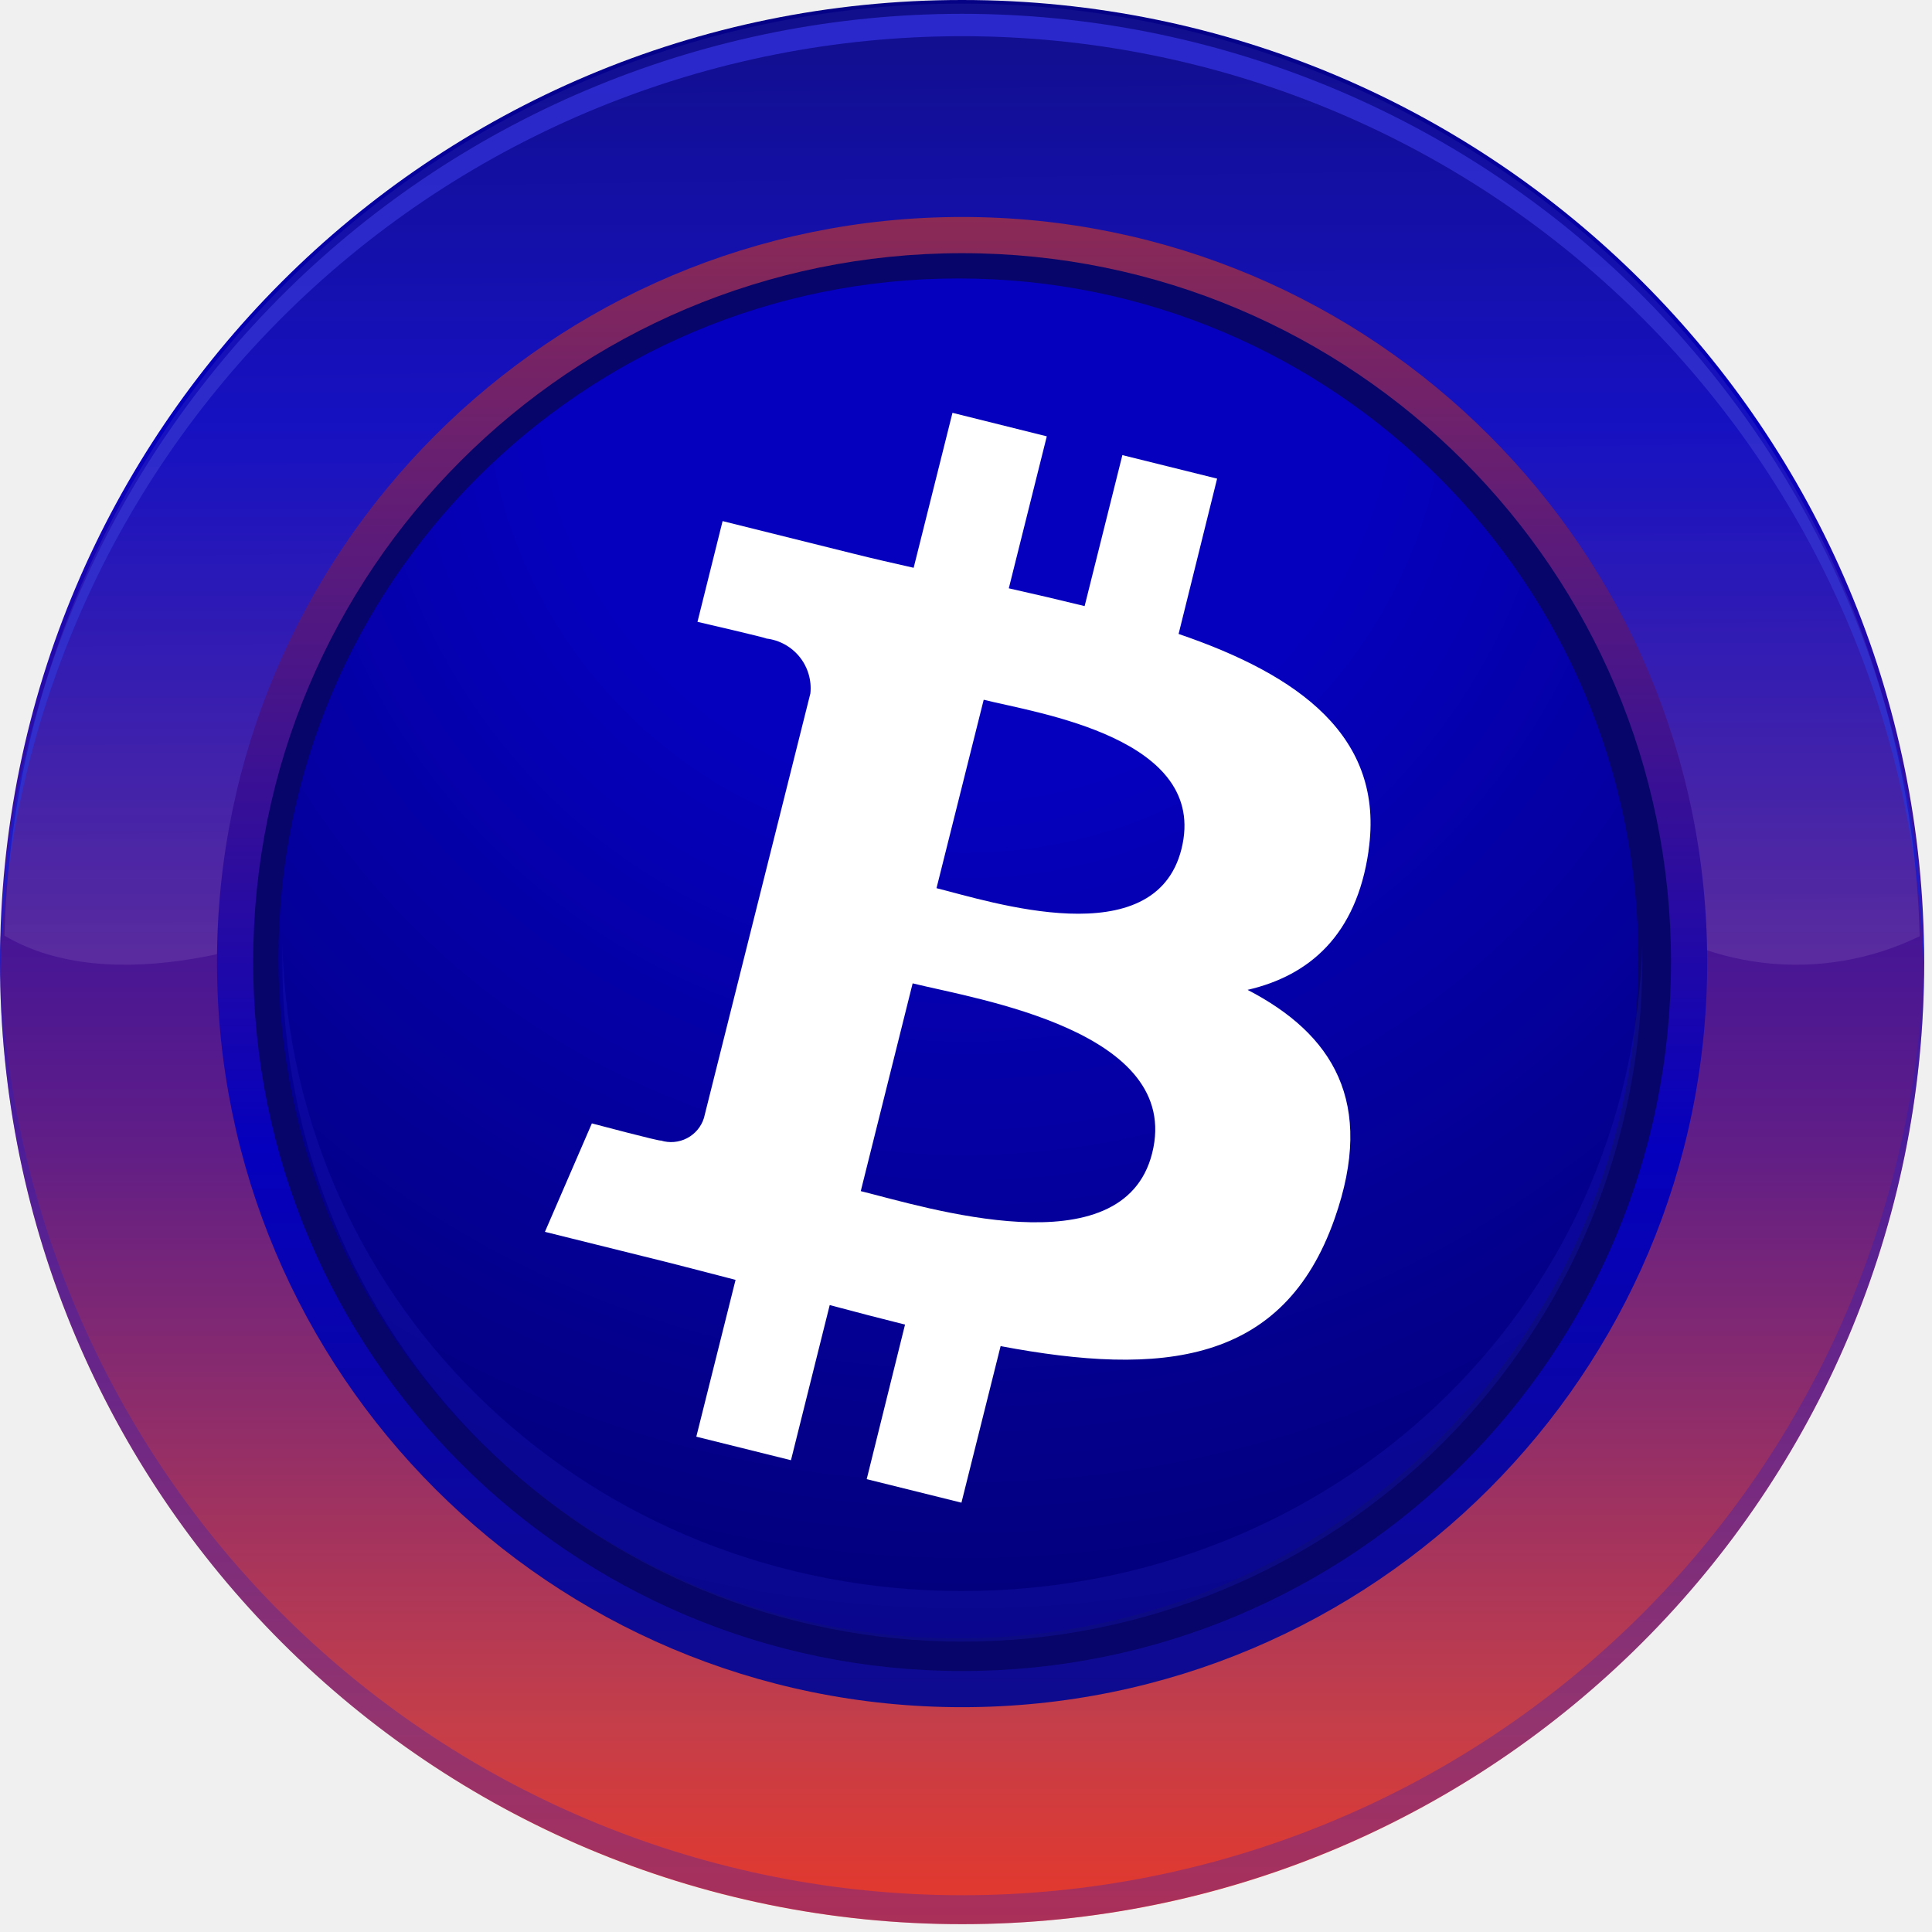
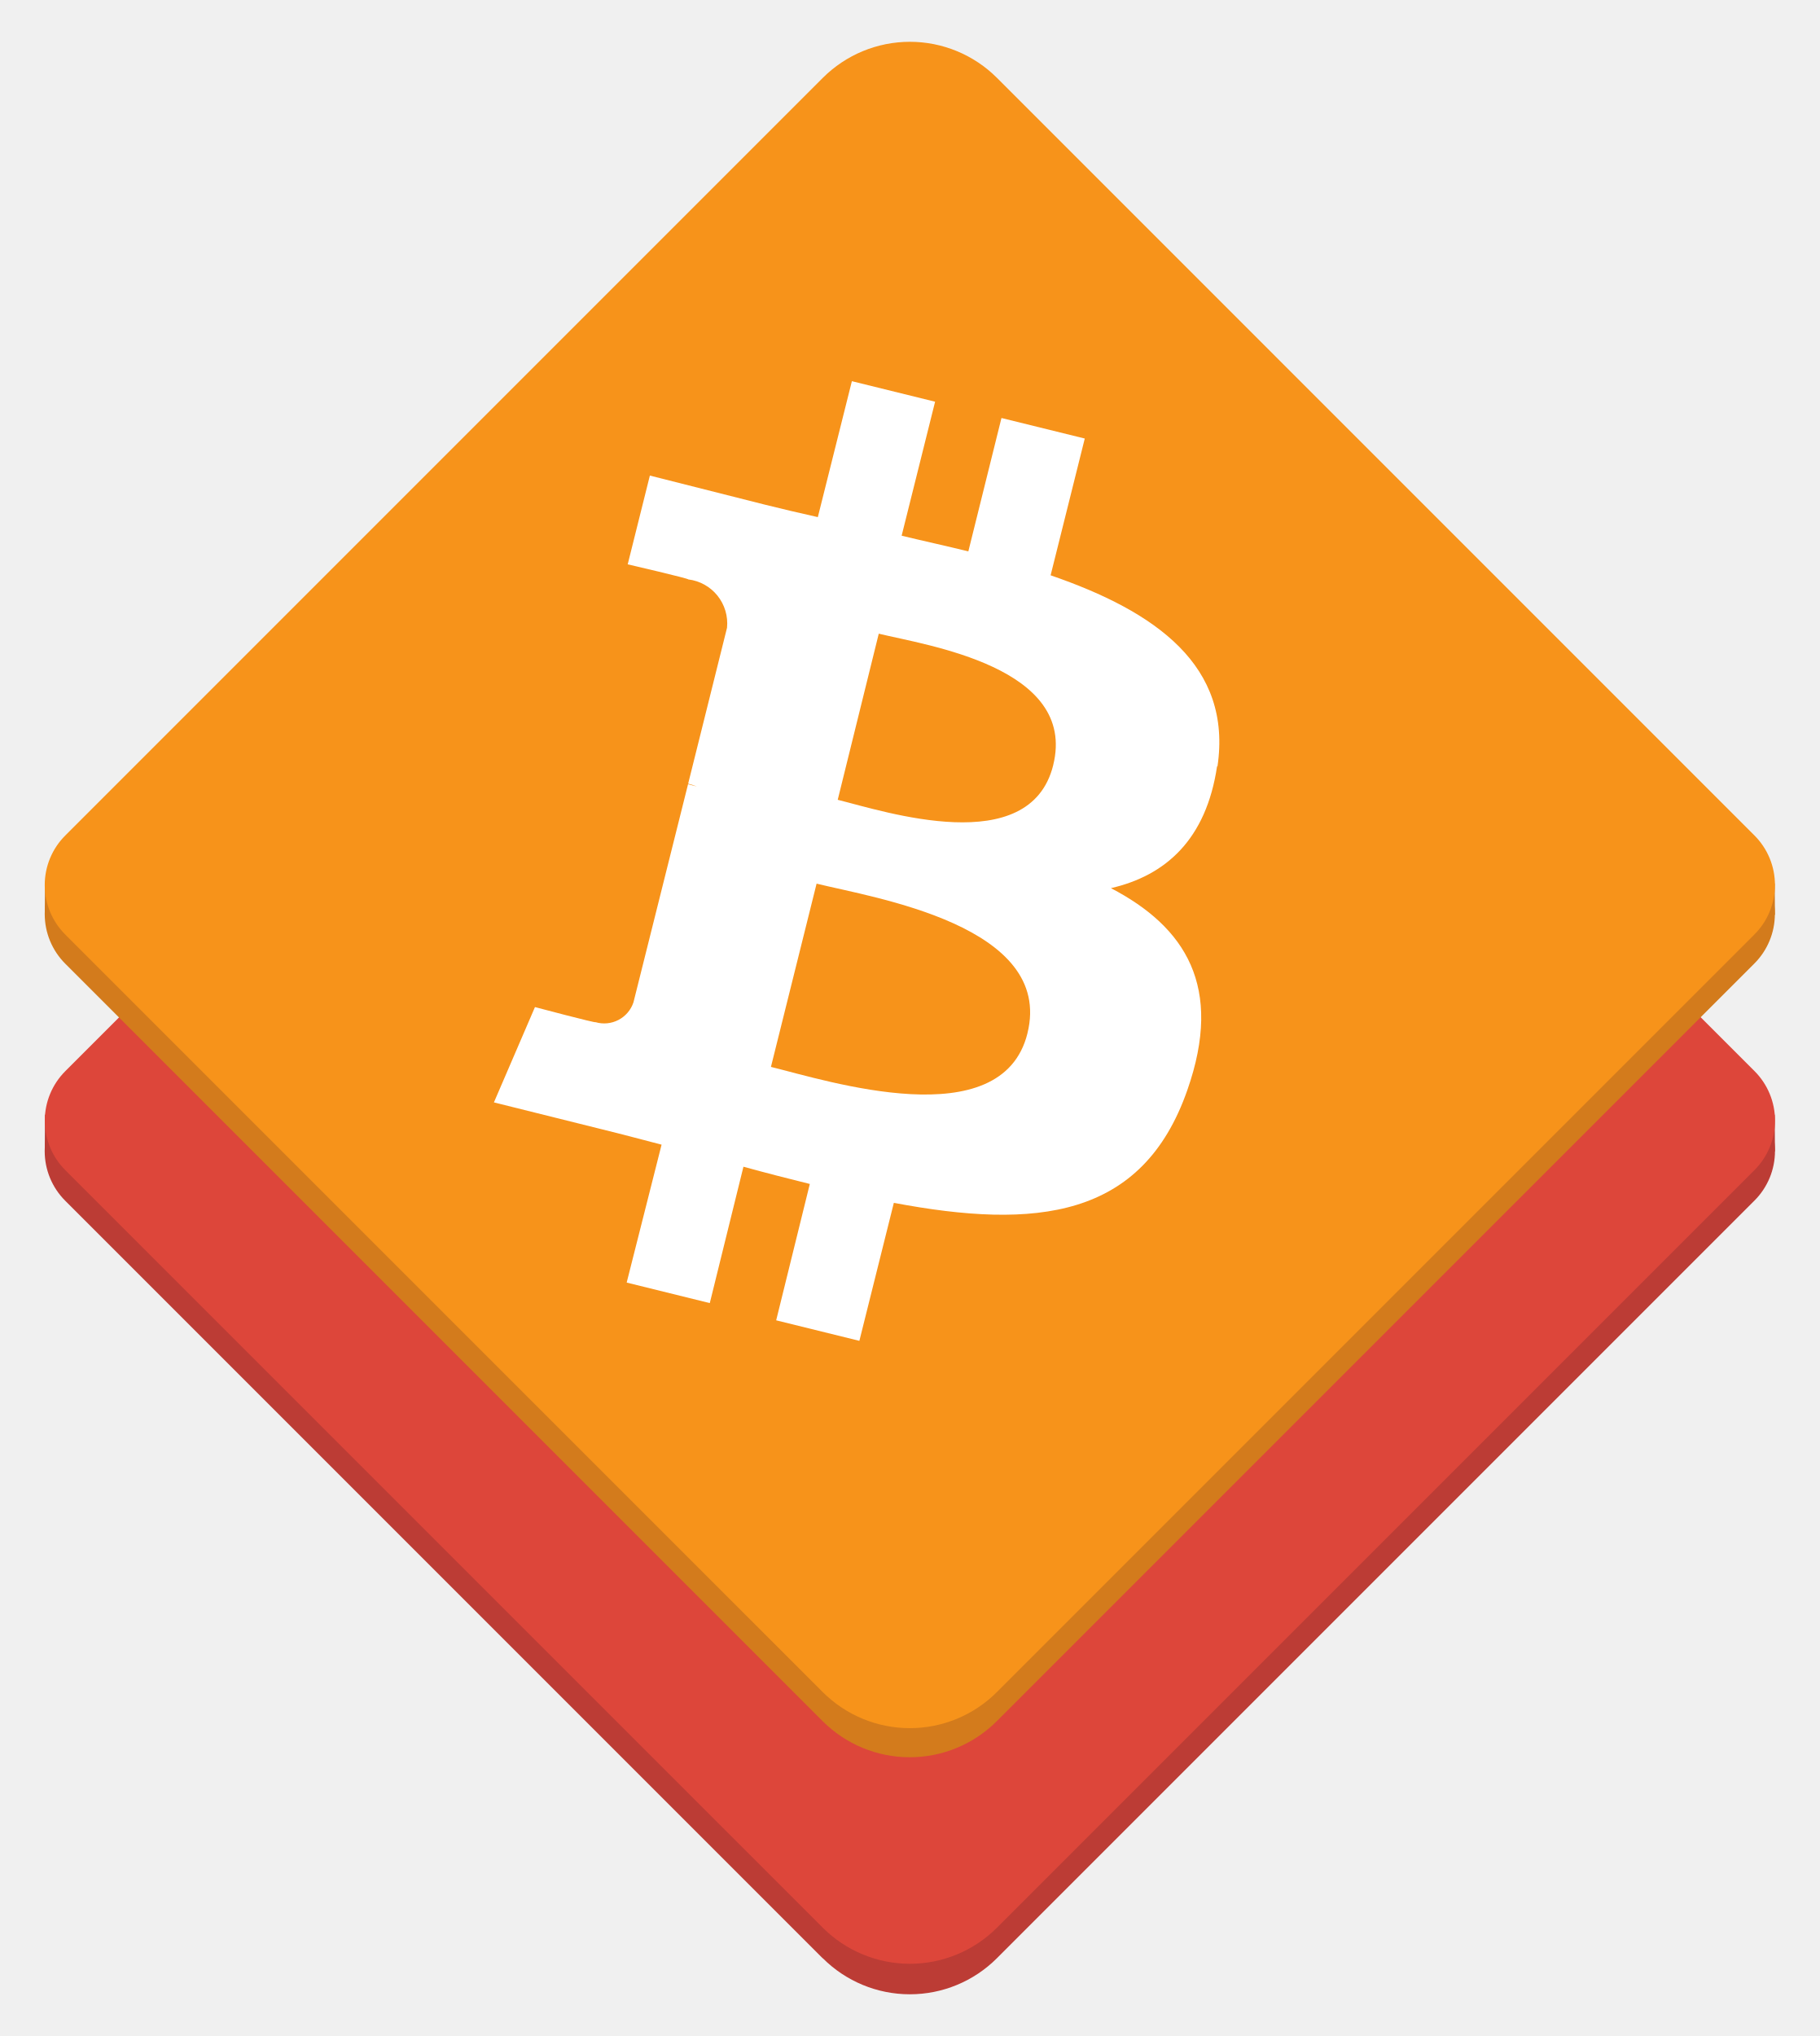
- <svg xmlns="http://www.w3.org/2000/svg" width="117" height="117" viewBox="0 0 117 117" fill="none">
-   <path d="M58.263 116.526C90.441 116.526 116.526 90.441 116.526 58.263C116.526 26.085 90.441 0 58.263 0C26.085 0 0 26.085 0 58.263C0 90.441 26.085 116.526 58.263 116.526Z" fill="url(#paint0_linear)" />
-   <path opacity="0.3" d="M58.263 114.773C42.961 114.777 28.273 108.76 17.371 98.022C6.469 87.285 0.229 72.689 0 57.39C0 57.679 0 57.992 0 58.263C0 73.715 6.138 88.534 17.065 99.461C27.991 110.387 42.811 116.526 58.263 116.526C73.715 116.526 88.535 110.387 99.461 99.461C110.387 88.534 116.526 73.715 116.526 58.263C116.526 57.968 116.526 57.661 116.526 57.39C116.296 72.689 110.057 87.285 99.155 98.022C88.253 108.76 73.564 114.777 58.263 114.773Z" fill="#1F1CC7" />
-   <path d="M58.263 2.192C73.525 2.192 88.178 8.181 99.07 18.872C109.963 29.562 116.227 44.099 116.514 59.359C116.514 58.991 116.514 58.63 116.514 58.263C116.294 42.957 110.059 28.353 99.158 17.607C88.256 6.861 73.564 0.837 58.257 0.837C42.95 0.837 28.257 6.861 17.356 17.607C6.455 28.353 0.22 42.957 0 58.263C0 58.63 0 58.991 0 59.359C0.287 44.097 6.552 29.558 17.448 18.867C28.343 8.177 42.999 2.189 58.263 2.192Z" fill="#1F1CC7" />
-   <path style="mix-blend-mode:screen" opacity="0.1" d="M58.263 0.217C43.149 0.218 28.632 6.116 17.801 16.658C6.97 27.2 0.681 41.552 0.271 56.661C6.685 60.461 16.772 57.42 23.366 54.12C29.039 51.5 36.012 52.373 42.124 52.813C57.39 54.12 72.234 60.642 87.488 56.739C90.541 55.866 94.901 51.922 97.954 54.553C100.48 56.625 103.546 57.928 106.791 58.308C110.035 58.688 113.32 58.129 116.255 56.697C115.855 41.582 109.57 27.221 98.738 16.671C87.906 6.122 73.384 0.218 58.263 0.217Z" fill="url(#paint1_linear)" />
-   <path d="M58.264 103.386C83.184 103.386 103.386 83.184 103.386 58.263C103.386 33.342 83.184 13.14 58.264 13.14C33.343 13.14 13.141 33.342 13.141 58.263C13.141 83.184 33.343 103.386 58.264 103.386Z" fill="url(#paint2_linear)" />
-   <path d="M58.263 101.194C81.973 101.194 101.194 81.973 101.194 58.263C101.194 34.553 81.973 15.332 58.263 15.332C34.553 15.332 15.332 34.553 15.332 58.263C15.332 81.973 34.553 101.194 58.263 101.194Z" fill="#070569" />
-   <path d="M58.04 99.219C80.782 99.219 99.218 80.782 99.218 58.04C99.218 35.298 80.782 16.862 58.04 16.862C35.298 16.862 16.861 35.298 16.861 58.04C16.861 80.782 35.298 99.219 58.04 99.219Z" fill="url(#paint3_radial)" />
-   <path d="M82.875 51.524C83.888 44.594 78.628 40.866 71.375 38.391L73.707 28.985L67.97 27.561L65.684 36.704C64.163 36.33 62.643 35.976 61.092 35.628L63.393 26.424L57.681 25L55.33 34.385C54.083 34.102 52.857 33.825 51.671 33.527L43.76 31.557L42.239 37.658C42.239 37.658 46.486 38.638 46.405 38.669C47.199 38.761 47.925 39.162 48.425 39.784C48.925 40.406 49.159 41.2 49.076 41.992L42.629 67.709C42.547 67.969 42.415 68.211 42.239 68.42C42.063 68.63 41.847 68.802 41.605 68.929C41.362 69.055 41.096 69.132 40.823 69.156C40.55 69.18 40.275 69.15 40.014 69.067C40.07 69.153 35.843 68.032 35.843 68.032L33 74.599L40.46 76.452C41.849 76.801 43.207 77.165 44.545 77.508L42.168 87.004L47.9 88.429L50.247 79.034C51.813 79.453 53.333 79.847 54.808 80.216L52.487 89.576L58.224 91L60.596 81.519C70.377 83.368 77.726 82.62 80.822 73.805C83.316 66.734 80.701 62.612 75.552 59.945C79.302 59.081 82.14 56.626 82.875 51.555V51.524ZM69.774 69.835C68.005 76.907 56.014 73.093 52.127 72.133L55.269 59.551C59.161 60.511 71.629 62.435 69.774 69.835ZM71.548 51.418C69.931 57.874 59.952 54.59 56.714 53.787L59.572 42.376C62.805 43.185 73.235 44.685 71.548 51.418Z" fill="white" />
-   <path opacity="0.25" d="M58.264 96.352C35.886 96.352 17.682 79.382 17.098 57.143C17.098 57.51 17.098 57.871 17.098 58.239C17.098 69.16 21.436 79.634 29.159 87.356C36.881 95.079 47.355 99.417 58.276 99.417C69.197 99.417 79.671 95.079 87.394 87.356C95.116 79.634 99.455 69.16 99.455 58.239C99.455 57.871 99.455 57.51 99.455 57.143C98.846 79.406 80.642 96.352 58.264 96.352Z" fill="#1F1CC7" />
-   <defs>
-     <linearGradient id="paint0_linear" x1="58.263" y1="0" x2="58.263" y2="116.526" gradientUnits="userSpaceOnUse">
-       <stop stop-color="#050285" />
-       <stop offset="0.222" stop-color="#0500BD" />
-       <stop offset="0.597" stop-color="#611E86" />
-       <stop offset="0.894" stop-color="#C43E4A" />
-       <stop offset="1" stop-color="#E6382A" />
-     </linearGradient>
-     <linearGradient id="paint1_linear" x1="56" y1="69" x2="55" y2="4.3666e-07" gradientUnits="userSpaceOnUse">
-       <stop stop-color="white" />
-       <stop offset="1" stop-color="white" stop-opacity="0.5" />
-     </linearGradient>
-     <linearGradient id="paint2_linear" x1="58.264" y1="103.386" x2="58.264" y2="-7.485" gradientUnits="userSpaceOnUse">
-       <stop stop-color="#0F0B8E" />
-       <stop offset="0.306" stop-color="#0500BD" />
-       <stop offset="1" stop-color="#BC392F" />
-     </linearGradient>
-     <radialGradient id="paint3_radial" cx="0" cy="0" r="1" gradientUnits="userSpaceOnUse" gradientTransform="translate(58.4794 22.5584) scale(82.7965)">
-       <stop offset="0.31" stop-color="#0500BD" />
-       <stop offset="1" stop-color="#030072" />
-     </radialGradient>
-   </defs>
+ <svg xmlns="http://www.w3.org/2000/svg" width="101" height="113" viewBox="0 0 101 113" fill="none">
+   <path d="M45.662 108.684L3.618 66.64C2.89 65.912 2.481 64.924 2.481 63.894C2.481 62.864 2.89 61.876 3.618 61.148L45.674 19.092C46.956 17.811 48.694 17.091 50.506 17.091C52.319 17.091 54.057 17.811 55.338 19.092L97.382 61.136C97.743 61.496 98.029 61.923 98.225 62.394C98.421 62.865 98.522 63.37 98.523 63.88C98.524 64.39 98.424 64.895 98.23 65.367C98.035 65.838 97.75 66.267 97.39 66.628L55.334 108.684C54.053 109.965 52.315 110.685 50.502 110.685C48.69 110.685 46.952 109.965 45.67 108.684L45.662 108.684Z" fill="#BC3C35" />
+   <path d="M98.521 63.883L98.509 61.861L96.009 62.87L95.804 67.653L98.521 63.883Z" fill="#BC3C35" />
+   <path d="M98.521 50.757L98.509 49.02L96.009 50.899L95.804 54.447L98.521 50.757Z" fill="#D37B1C" />
+   <path d="M2.485 63.883L2.497 61.861L4.997 62.87L5.202 67.653L2.485 63.883Z" fill="#BC3C35" />
+   <path d="M2.485 50.757L2.497 49.02L4.997 50.899L5.202 54.447L2.485 50.757Z" fill="#D37B1C" />
+   <path d="M45.667 106.987L3.624 64.943C2.896 64.215 2.486 63.227 2.486 62.197C2.486 61.167 2.896 60.179 3.624 59.451L45.675 17.399C46.957 16.118 48.695 15.398 50.507 15.398C52.32 15.398 54.058 16.118 55.34 17.399L97.383 59.443C97.745 59.803 98.032 60.232 98.228 60.704C98.424 61.176 98.525 61.682 98.525 62.193C98.525 62.704 98.424 63.21 98.228 63.682C98.032 64.154 97.745 64.582 97.383 64.943L55.336 106.991C54.054 108.272 52.316 108.992 50.503 108.992C48.691 108.992 46.953 108.272 45.671 106.991L45.667 106.987Z" fill="#DD463A" />
+   <path d="M45.663 95.527L3.62 53.484C2.892 52.755 2.483 51.767 2.483 50.737C2.483 49.707 2.892 48.72 3.62 47.991L45.672 5.94C46.953 4.658 48.691 3.938 50.504 3.938C52.316 3.938 54.054 4.658 55.336 5.94L97.379 47.983C98.108 48.712 98.517 49.699 98.517 50.729C98.517 51.759 98.108 52.747 97.379 53.476L55.328 95.527C54.046 96.809 52.308 97.529 50.496 97.529C48.683 97.529 46.945 96.809 45.663 95.527Z" fill="#D37B1C" />
+   <path d="M45.664 93.909L3.621 51.865C2.893 51.137 2.483 50.149 2.483 49.119C2.483 48.089 2.892 47.101 3.621 46.373L45.672 4.321C46.954 3.04 48.692 2.32 50.504 2.32C52.317 2.32 54.055 3.04 55.337 4.321L97.38 46.365C97.743 46.727 98.031 47.157 98.227 47.631C98.423 48.105 98.523 48.614 98.522 49.127C98.52 49.639 98.417 50.147 98.218 50.62C98.02 51.093 97.729 51.521 97.364 51.881L55.333 93.913C54.051 95.194 52.313 95.914 50.5 95.914C48.688 95.914 46.95 95.194 45.668 93.913L45.664 93.909Z" fill="#F7931A" />
+   <path d="M67.576 42.551C68.413 36.947 64.159 33.94 58.316 31.93L60.212 24.339L55.588 23.2L53.749 30.603C52.536 30.302 51.289 30.034 50.047 29.732L51.904 22.295L47.285 21.156L45.395 28.701C44.387 28.474 43.401 28.246 42.445 28.006L36.072 26.395L34.842 31.321C34.842 31.321 38.259 32.112 38.202 32.158C38.84 32.235 39.423 32.559 39.825 33.06C40.227 33.562 40.418 34.2 40.355 34.84L38.197 43.496C38.36 43.535 38.52 43.587 38.675 43.65L38.191 43.525L35.161 55.632C35.021 56.052 34.723 56.402 34.33 56.607C33.937 56.812 33.479 56.857 33.054 56.731C33.1 56.799 29.694 55.894 29.694 55.894L27.416 61.184L33.43 62.682C34.569 62.961 35.645 63.251 36.722 63.53L34.785 71.184L39.398 72.323L41.266 64.754C42.53 65.102 43.755 65.415 44.95 65.711L43.083 73.279L47.701 74.418L49.614 66.759C57.49 68.245 63.413 67.647 65.907 60.495C67.917 54.76 65.805 51.452 61.664 49.293C64.683 48.599 66.955 46.611 67.558 42.511L67.576 42.551ZM57.029 57.357C55.6 63.092 45.941 59.988 42.792 59.214L45.326 49.043C48.481 49.823 58.521 51.366 57.029 57.351V57.357ZM58.458 42.477C57.154 47.693 49.113 45.039 46.499 44.39L48.777 35.17C51.414 35.814 59.814 37.016 58.458 42.471V42.477Z" fill="white" />
</svg>
